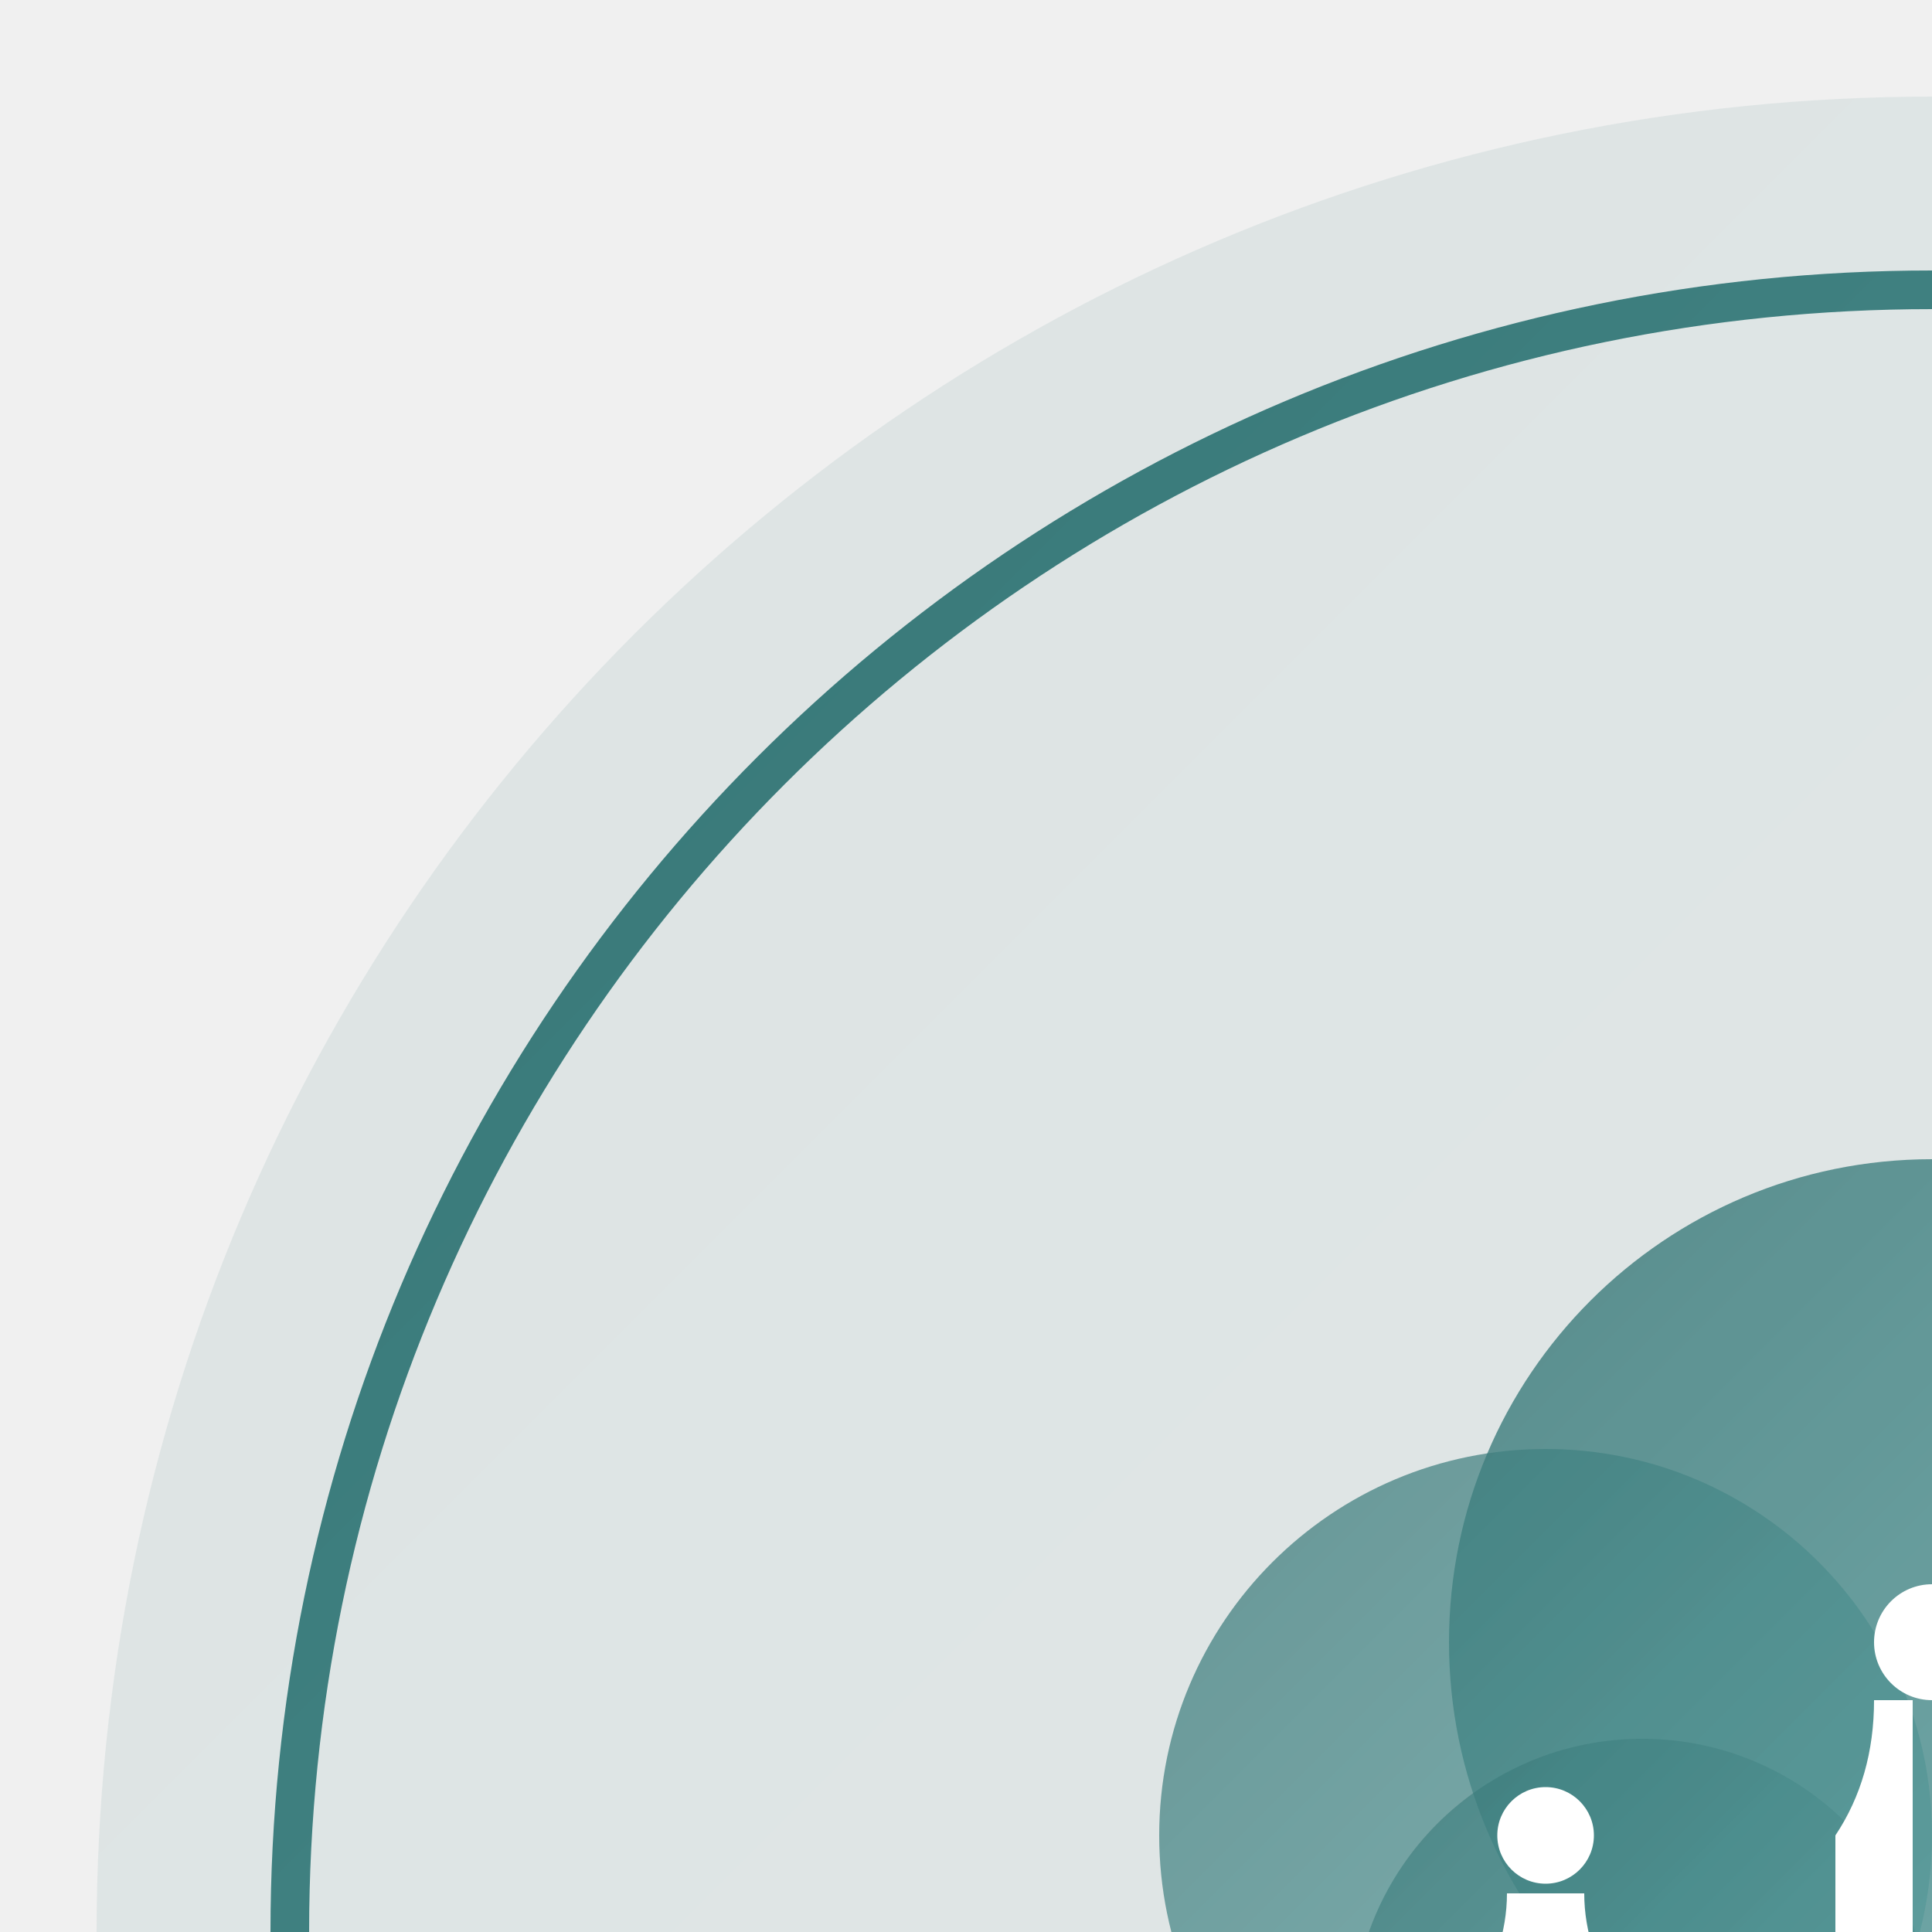
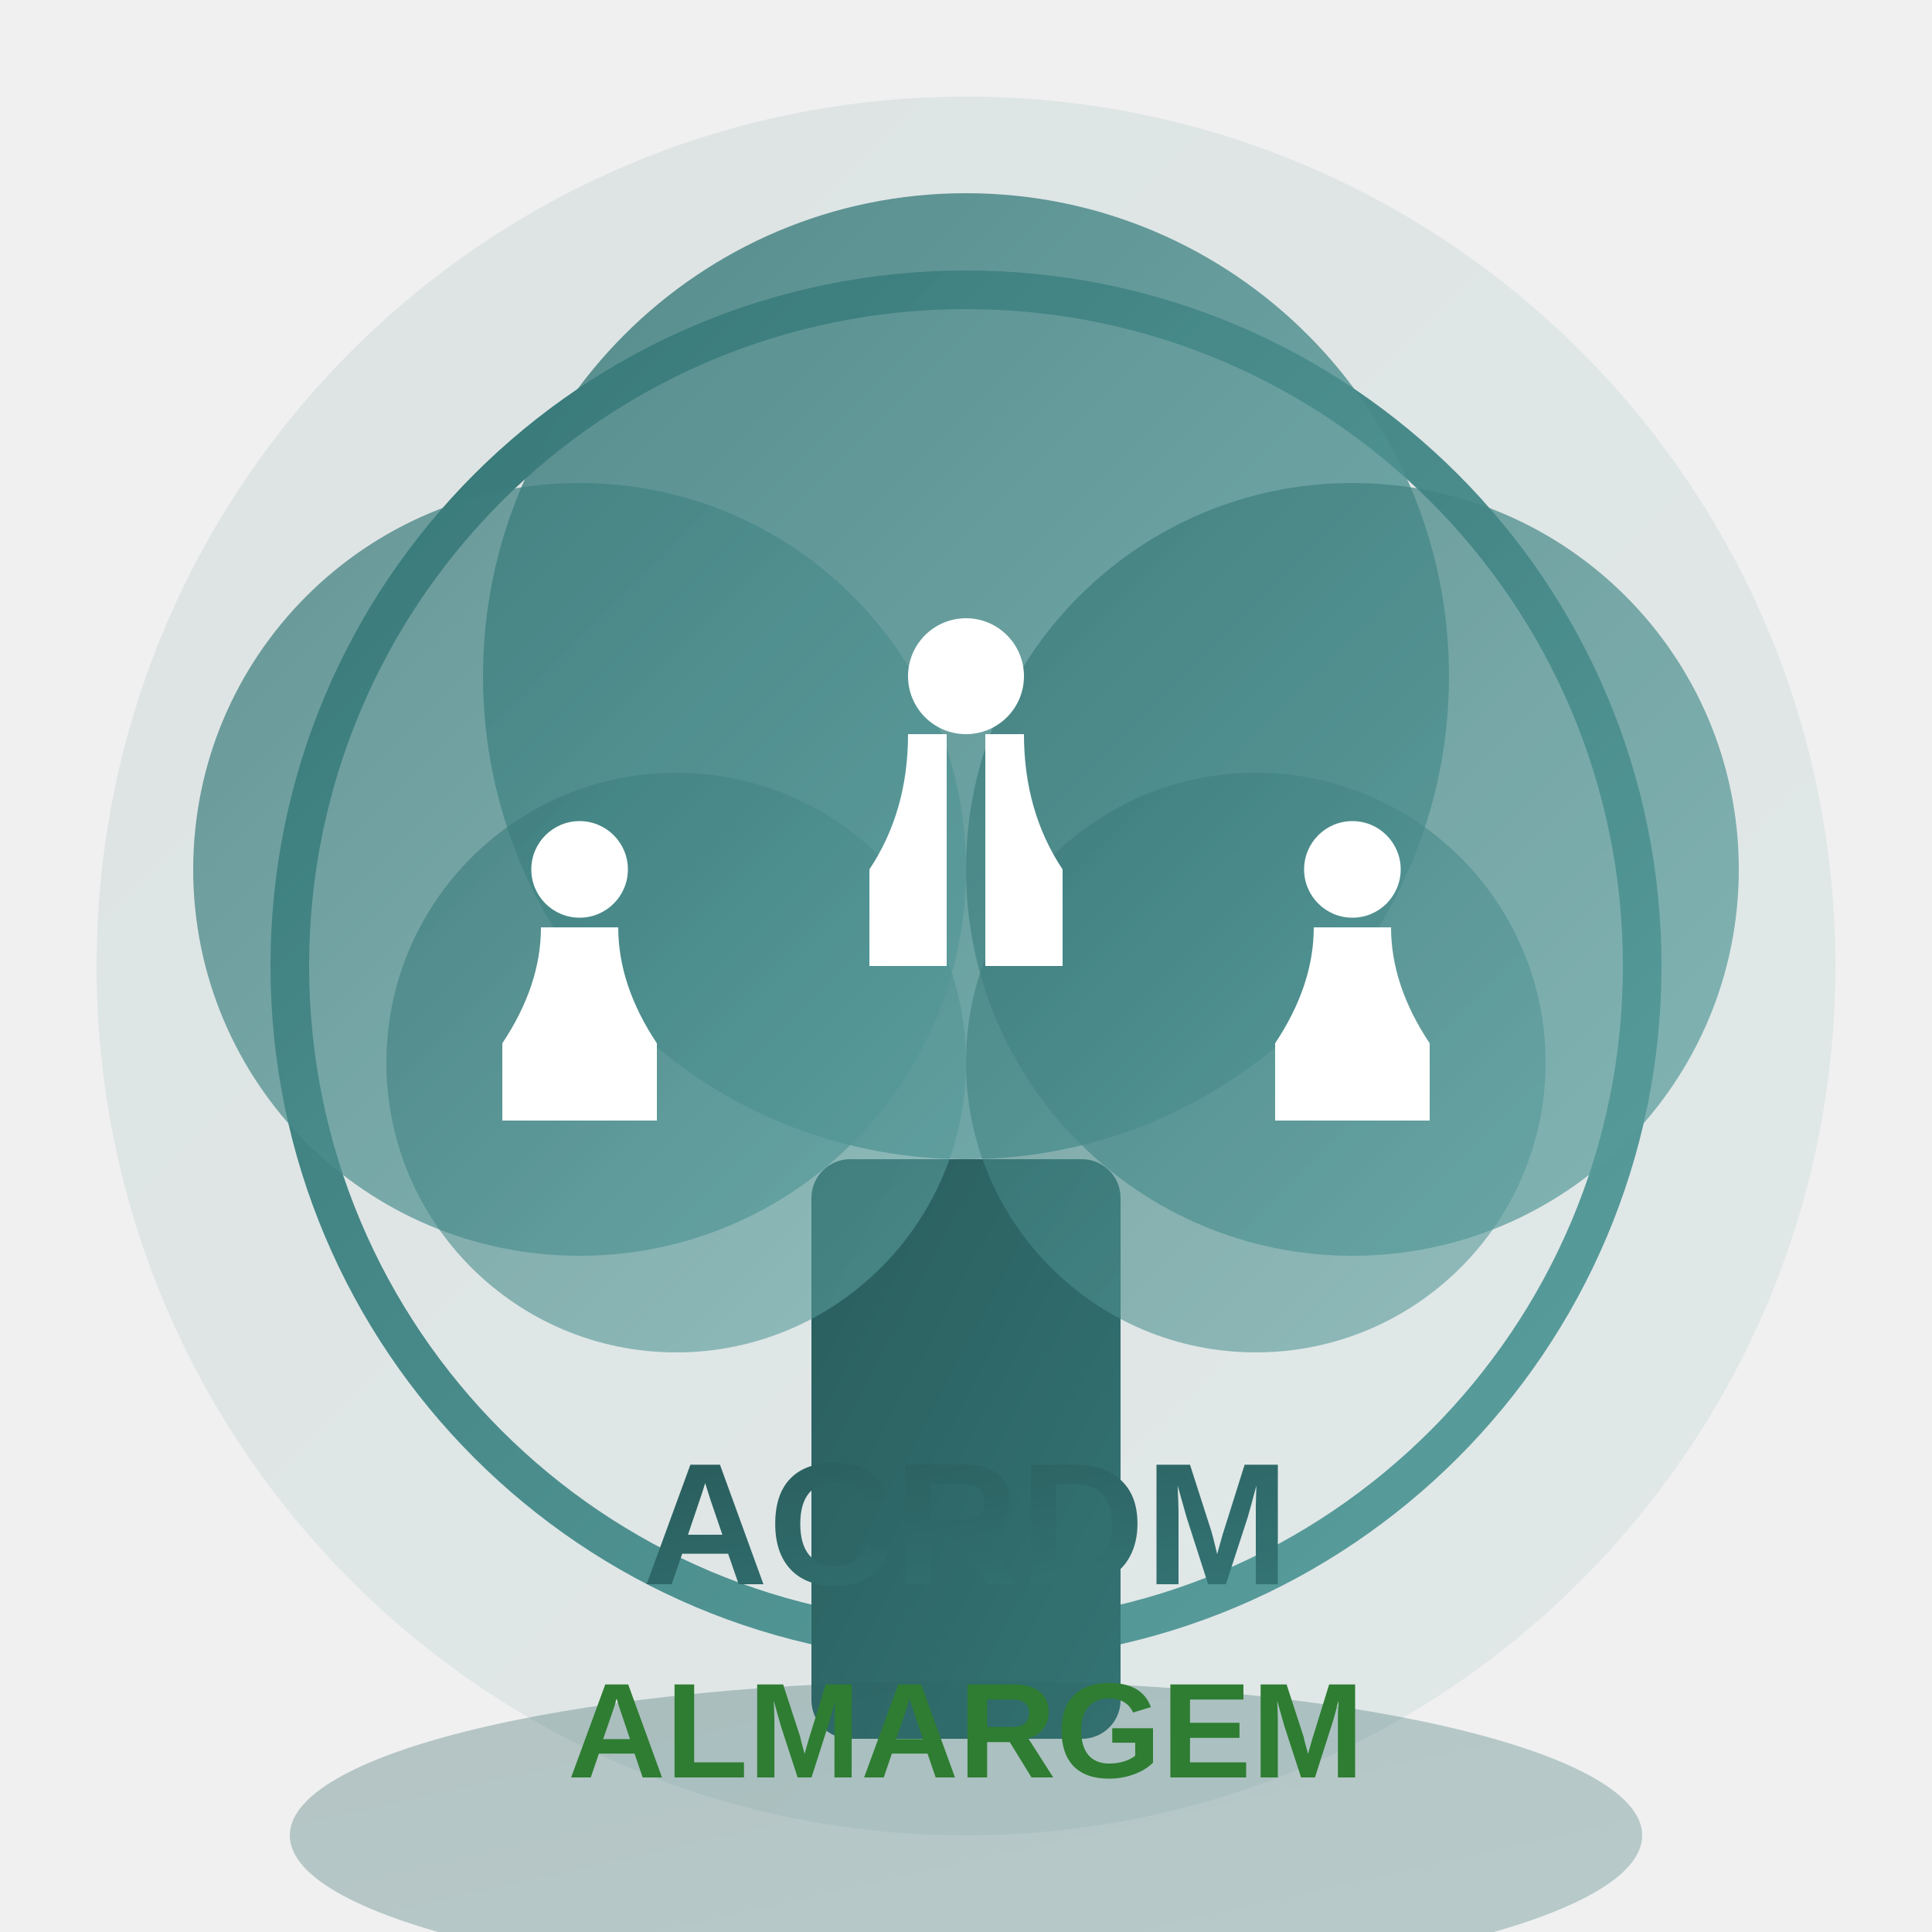
<svg xmlns="http://www.w3.org/2000/svg" viewBox="0 0 100 100">
  <defs>
    <linearGradient id="greenGradient" x1="0%" y1="0%" x2="100%" y2="100%">
      <stop offset="0%" style="stop-color:#347474;stop-opacity:1" />
      <stop offset="50%" style="stop-color:#4a8c8c;stop-opacity:1" />
      <stop offset="100%" style="stop-color:#5ca0a0;stop-opacity:1" />
    </linearGradient>
    <linearGradient id="accentGradient" x1="0%" y1="0%" x2="100%" y2="100%">
      <stop offset="0%" style="stop-color:#2a5d5d;stop-opacity:1" />
      <stop offset="100%" style="stop-color:#347474;stop-opacity:1" />
    </linearGradient>
  </defs>
-   <circle cx="100" cy="100" r="95" fill="url(#greenGradient)" opacity="0.1" />
-   <circle cx="100" cy="100" r="85" fill="none" stroke="url(#greenGradient)" stroke-width="2" />
-   <g transform="translate(100, 100)">
+   <circle cx="50" cy="50" r="45" fill="url(#greenGradient)" opacity="0.1" />
+   <circle cx="50" cy="50" r="35" fill="none" stroke="url(#greenGradient)" stroke-width="2" />
+   <g transform="translate(50, 50)">
    <rect x="-8" y="10" width="16" height="30" fill="url(#accentGradient)" rx="2" />
    <circle cx="0" cy="-15" r="25" fill="url(#greenGradient)" opacity="0.8" />
    <circle cx="-20" cy="-5" r="20" fill="url(#greenGradient)" opacity="0.7" />
    <circle cx="20" cy="-5" r="20" fill="url(#greenGradient)" opacity="0.7" />
    <circle cx="-15" cy="5" r="15" fill="url(#greenGradient)" opacity="0.6" />
    <circle cx="15" cy="5" r="15" fill="url(#greenGradient)" opacity="0.6" />
    <g fill="white">
      <circle cx="0" cy="-15" r="3" />
      <path d="M -3,-12 Q -3,-8 -5,-5 L -5,0 L -1,0 L -1,-12 Z" />
      <path d="M 3,-12 Q 3,-8 5,-5 L 5,0 L 1,0 L 1,-12 Z" />
      <circle cx="-20" cy="-5" r="2.5" />
      <path d="M -22,-2 Q -22,1 -24,4 L -24,8 L -20,8 L -20,-2 Z" />
      <path d="M -18,-2 Q -18,1 -16,4 L -16,8 L -20,8 L -20,-2 Z" />
      <circle cx="20" cy="-5" r="2.5" />
      <path d="M 18,-2 Q 18,1 16,4 L 16,8 L 20,8 L 20,-2 Z" />
      <path d="M 22,-2 Q 22,1 24,4 L 24,8 L 20,8 L 20,-2 Z" />
    </g>
    <ellipse cx="0" cy="45" rx="35" ry="8" fill="url(#accentGradient)" opacity="0.3" />
  </g>
-   <text x="100" y="170" font-family="Arial, sans-serif" font-size="14" font-weight="bold" text-anchor="middle" fill="url(#accentGradient)">
+   <text x="50" y="82" font-family="Arial, sans-serif" font-size="9" font-weight="bold" text-anchor="middle" fill="url(#accentGradient)">
    ACRDM
  </text>
-   <text x="100" y="185" font-family="Arial, sans-serif" font-size="10" text-anchor="middle" fill="#2E7D32">
+   <text x="50" y="92" font-family="Arial, sans-serif" font-size="7" font-weight="bold" text-anchor="middle" fill="#2E7D32">
    ALMARGEM
  </text>
</svg>
